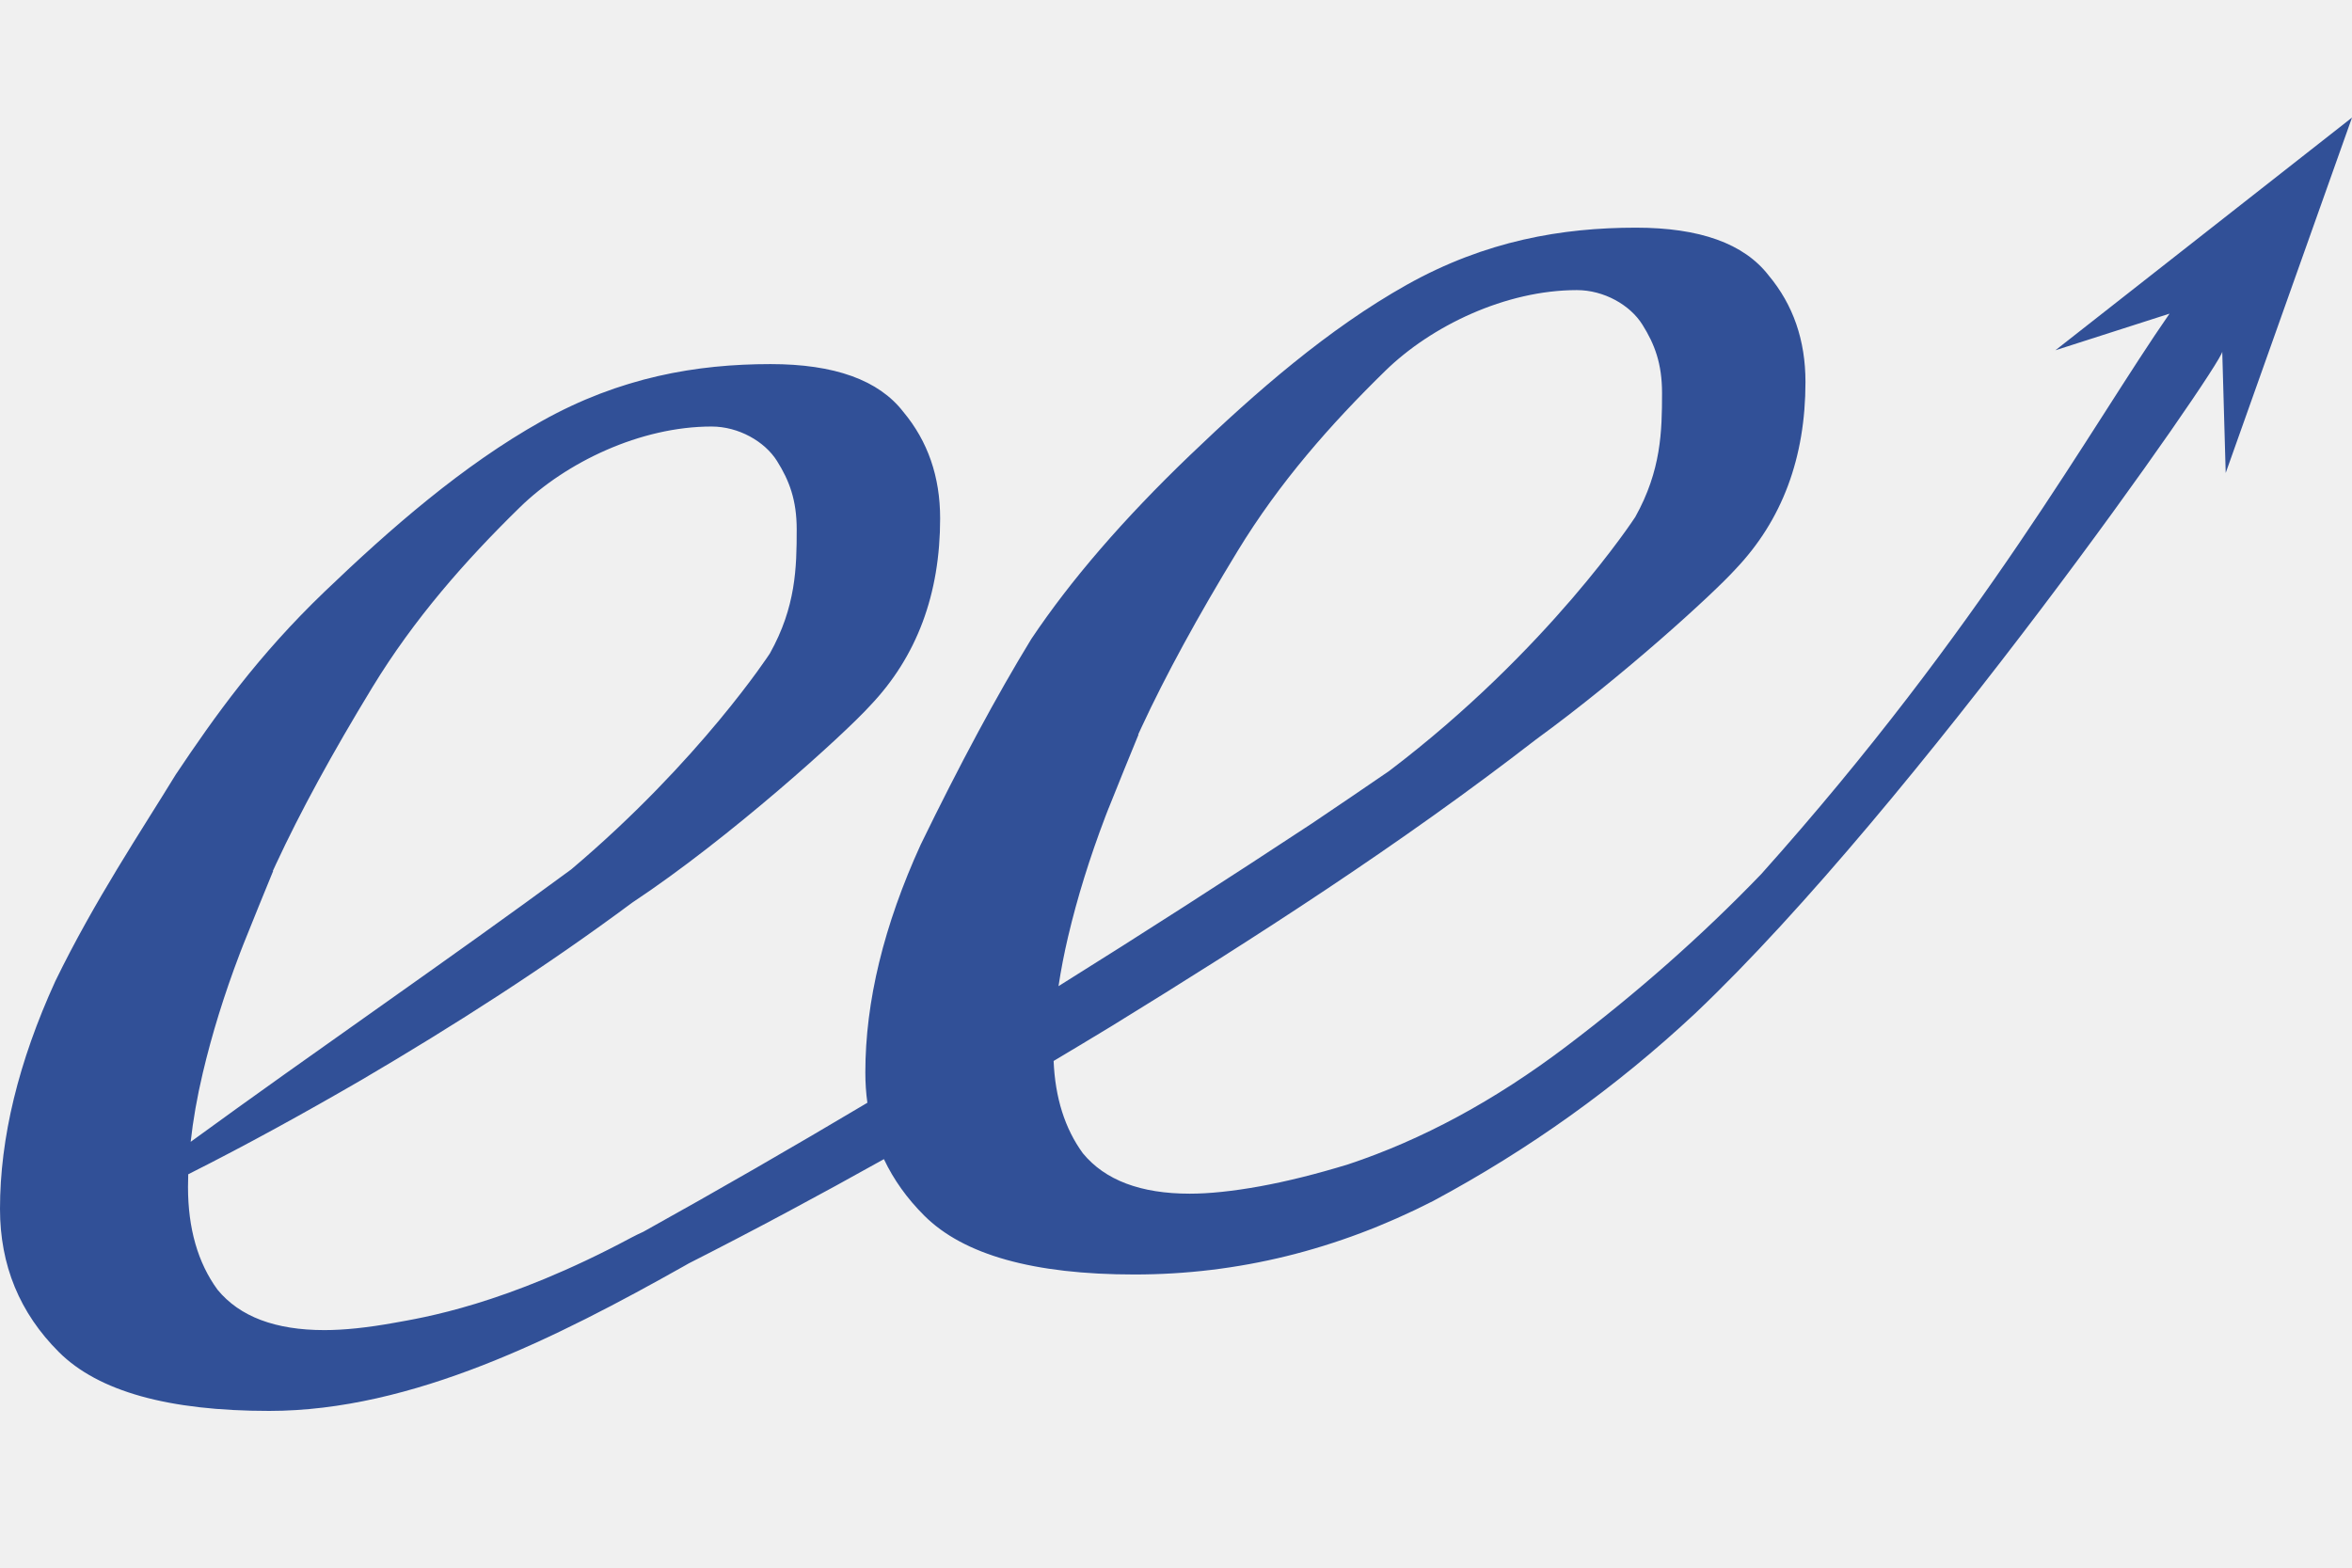
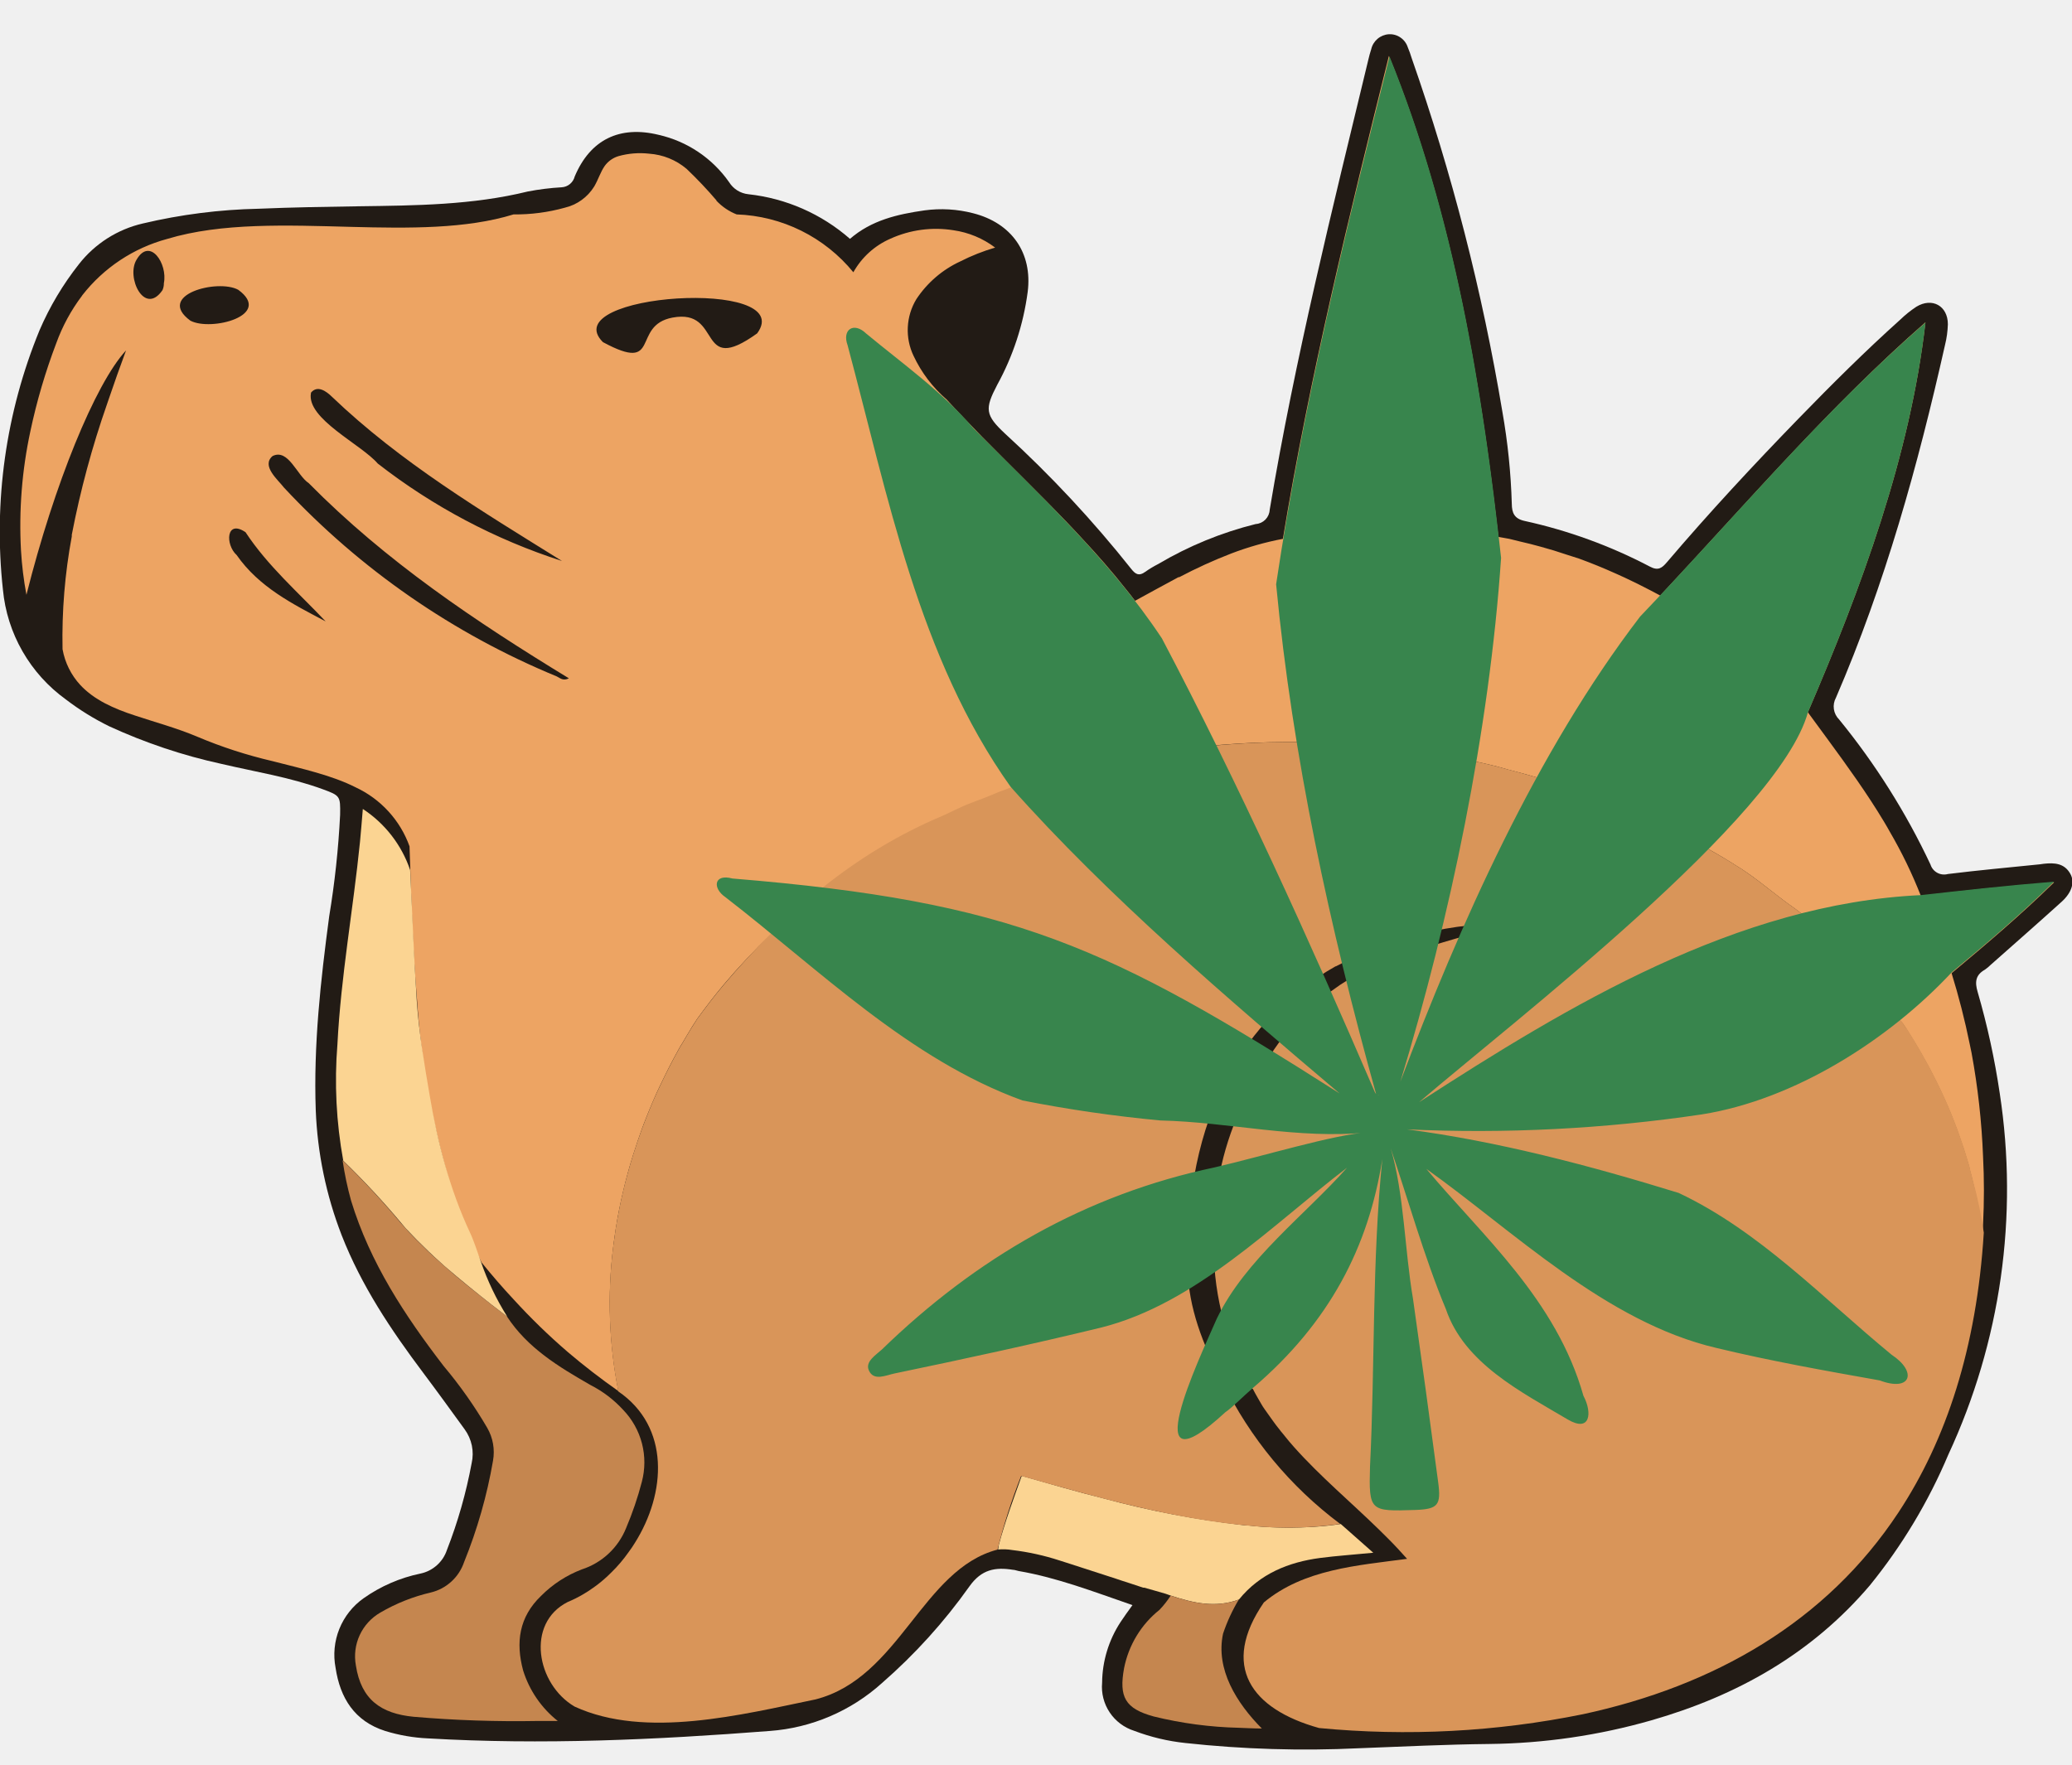
- <svg xmlns="http://www.w3.org/2000/svg" width="60" height="40" viewBox="0 0 60 40" fill="none">
-   <g clip-path="url(#clip0_2033_41)">
-     <path d="M52.434 8.937L55.345 8.003C53.352 10.869 50.575 15.994 44.929 22.303C43.425 23.865 41.764 25.333 39.945 26.708C38.127 28.083 36.277 29.082 34.396 29.707C33.581 29.957 32.828 30.144 32.138 30.27C31.449 30.394 30.853 30.457 30.352 30.457C29.098 30.457 28.189 30.113 27.624 29.426C27.166 28.798 26.917 28.012 26.878 27.071C27.367 26.779 27.856 26.486 28.343 26.19C32.055 23.907 35.734 21.538 39.183 18.868C41.403 17.253 43.706 15.15 44.271 14.525C45.462 13.275 46.058 11.681 46.058 9.745C46.058 8.682 45.745 7.777 45.118 7.027C44.49 6.214 43.362 5.809 41.732 5.809C39.851 5.809 37.897 6.141 35.89 7.265C33.884 8.39 32.045 9.995 30.352 11.619C28.659 13.244 27.311 14.806 26.308 16.305C25.43 17.742 24.489 19.491 23.486 21.553C22.546 23.615 22.075 25.552 22.075 27.364C22.075 27.629 22.092 27.887 22.127 28.137C20.237 29.262 18.332 30.361 16.411 31.429C16.308 31.475 16.205 31.525 16.102 31.58C12.876 33.307 10.753 33.625 10.063 33.751C9.374 33.876 8.778 33.938 8.276 33.938C7.023 33.938 6.113 33.594 5.549 32.907C5.047 32.22 4.796 31.345 4.796 30.283C4.796 30.178 4.798 30.071 4.802 29.962C6.301 29.208 7.771 28.396 9.223 27.554C11.591 26.163 13.918 24.674 16.131 23.029C18.606 21.391 21.547 18.724 22.196 18.006C23.387 16.756 23.983 15.163 23.983 13.226C23.983 12.164 23.67 11.258 23.043 10.508C22.415 9.696 21.287 9.29 19.657 9.29C17.776 9.29 15.822 9.622 13.815 10.747C11.809 11.871 9.97 13.476 8.276 15.1C6.584 16.725 5.487 18.263 4.484 19.762C3.606 21.199 2.414 22.973 1.411 25.035C0.47 27.096 0 29.034 0 30.845C0 32.282 0.501 33.501 1.505 34.501C2.508 35.5 4.295 36 6.866 36C10.524 36 14.215 34.124 17.463 32.297C17.5 32.277 17.535 32.256 17.57 32.236C19.249 31.384 20.907 30.494 22.549 29.576C22.796 30.099 23.139 30.58 23.58 31.019C24.583 32.019 26.37 32.519 28.941 32.519C31.574 32.519 34.114 31.894 36.559 30.644C39.004 29.332 41.23 27.739 43.237 25.864C48.843 20.552 56.682 9.295 56.69 8.972L56.69 8.972L56.778 12.068L60 3L52.434 8.937ZM6.117 24.333V24.332C6.12 24.325 6.123 24.317 6.126 24.308C6.138 24.277 6.15 24.246 6.162 24.215C6.169 24.197 6.177 24.176 6.186 24.154C6.193 24.135 6.201 24.116 6.208 24.097H6.208C6.404 23.601 6.803 22.627 6.968 22.224C6.966 22.224 6.963 22.223 6.96 22.223C6.986 22.167 7.012 22.11 7.038 22.054C7.041 22.046 7.043 22.041 7.043 22.041H7.044C7.661 20.712 8.48 19.21 9.499 17.537C10.565 15.788 11.867 14.308 13.261 12.945C14.435 11.797 16.334 10.883 18.152 10.883C18.842 10.883 19.509 11.263 19.822 11.763C20.136 12.262 20.324 12.76 20.324 13.509C20.324 14.486 20.302 15.487 19.64 16.672C19.64 16.672 17.873 19.393 14.572 22.183C11.376 24.536 8.081 26.789 4.864 29.134C4.925 28.58 5.027 27.995 5.173 27.378C5.406 26.39 5.72 25.374 6.117 24.332L6.117 24.333ZM27.248 23.897C27.481 22.908 27.796 21.893 28.192 20.851V20.851C28.195 20.844 28.198 20.835 28.201 20.827C28.213 20.796 28.225 20.765 28.237 20.734C28.244 20.716 28.253 20.695 28.261 20.672C28.268 20.654 28.276 20.635 28.283 20.616H28.284C28.48 20.12 28.878 19.145 29.044 18.742C29.041 18.742 29.038 18.742 29.035 18.742C29.061 18.686 29.087 18.629 29.113 18.573C29.116 18.565 29.119 18.56 29.119 18.56H29.119C29.736 17.23 30.555 15.728 31.574 14.056C32.641 12.306 33.943 10.827 35.337 9.464C36.51 8.316 38.409 7.402 40.227 7.402C40.917 7.402 41.584 7.781 41.897 8.282C42.211 8.781 42.399 9.278 42.399 10.028C42.399 11.005 42.377 12.006 41.716 13.191C41.716 13.191 39.513 16.582 35.433 19.675C34.779 20.125 34.122 20.569 33.465 21.012C31.329 22.419 29.175 23.805 27.003 25.162C27.064 24.756 27.145 24.334 27.248 23.896V23.897Z" fill="#315097" />
+ <svg xmlns="http://www.w3.org/2000/svg" width="54" height="46" viewBox="0 0 54 46" fill="none">
+   <g clip-path="url(#clip0_2274_2593)">
+     <path d="M51.727 25.278C51.781 25.241 51.832 25.199 51.879 25.152C52.495 24.606 53.112 24.065 53.728 23.508C54 23.262 54.08 22.99 53.952 22.77C53.798 22.501 53.541 22.485 53.262 22.516L53.163 22.53C52.364 22.612 51.562 22.684 50.765 22.783C50.672 22.808 50.573 22.797 50.489 22.751C50.404 22.705 50.341 22.628 50.312 22.536C49.676 21.183 48.876 19.913 47.931 18.755C47.857 18.682 47.809 18.587 47.794 18.485C47.779 18.382 47.798 18.278 47.848 18.187C49.127 15.224 49.986 12.131 50.691 8.99C50.735 8.815 50.759 8.635 50.765 8.454C50.765 7.971 50.354 7.745 49.943 7.996C49.792 8.096 49.651 8.209 49.521 8.335C48.605 9.157 47.731 10.028 46.872 10.912C45.694 12.125 44.542 13.364 43.446 14.652C43.315 14.807 43.216 14.885 43 14.77C41.968 14.228 40.867 13.827 39.728 13.578C39.469 13.52 39.402 13.372 39.4 13.134C39.377 12.329 39.295 11.528 39.155 10.735C38.631 7.598 37.84 4.512 36.789 1.51C36.759 1.415 36.728 1.32 36.689 1.232C36.656 1.129 36.589 1.039 36.499 0.978C36.41 0.916 36.302 0.886 36.193 0.893C36.086 0.9 35.983 0.942 35.901 1.012C35.819 1.082 35.761 1.176 35.737 1.281C35.706 1.374 35.682 1.468 35.659 1.565C34.72 5.458 33.752 9.34 33.09 13.292C33.085 13.387 33.045 13.477 32.978 13.545C32.911 13.613 32.822 13.654 32.726 13.66C31.833 13.882 30.978 14.233 30.186 14.702C30.068 14.762 29.954 14.831 29.845 14.907C29.687 15.024 29.592 14.971 29.483 14.831C28.482 13.57 27.383 12.391 26.195 11.305C25.673 10.818 25.661 10.659 25.989 10.032C26.401 9.282 26.67 8.462 26.783 7.613C26.914 6.586 26.359 5.811 25.36 5.558C24.947 5.451 24.516 5.426 24.093 5.484C23.39 5.585 22.713 5.739 22.152 6.226C21.41 5.576 20.486 5.17 19.505 5.063C19.403 5.053 19.304 5.019 19.217 4.965C19.13 4.91 19.056 4.836 19.002 4.749C18.565 4.124 17.91 3.684 17.166 3.515C16.151 3.267 15.383 3.637 14.978 4.601C14.959 4.677 14.915 4.746 14.854 4.797C14.793 4.848 14.718 4.877 14.639 4.882C14.343 4.899 14.05 4.935 13.759 4.991C12.31 5.347 10.832 5.357 9.355 5.377C8.483 5.39 7.612 5.404 6.743 5.441C5.726 5.462 4.713 5.591 3.724 5.825C3.063 5.977 2.474 6.352 2.057 6.886C1.64 7.414 1.294 7.994 1.029 8.612C0.152 10.749 -0.175 13.072 0.076 15.368C0.129 15.935 0.303 16.485 0.587 16.979C0.871 17.474 1.257 17.902 1.72 18.235C2.072 18.504 2.45 18.738 2.848 18.933C3.787 19.365 4.769 19.694 5.779 19.914C6.654 20.119 7.55 20.259 8.401 20.569C8.868 20.74 8.872 20.75 8.864 21.239C8.82 22.125 8.725 23.007 8.58 23.882C8.356 25.561 8.169 27.241 8.229 28.938C8.272 30.055 8.5 31.157 8.905 32.2C9.418 33.513 10.189 34.666 11.032 35.788C11.396 36.273 11.751 36.764 12.109 37.257C12.201 37.383 12.265 37.527 12.297 37.679C12.328 37.832 12.327 37.989 12.292 38.141C12.149 38.913 11.934 39.67 11.648 40.402C11.597 40.556 11.507 40.694 11.385 40.802C11.264 40.91 11.117 40.985 10.958 41.018C10.426 41.128 9.922 41.347 9.478 41.66C9.194 41.86 8.974 42.138 8.844 42.46C8.714 42.782 8.68 43.135 8.746 43.476C8.864 44.261 9.238 44.866 10.039 45.121C10.4 45.232 10.774 45.297 11.151 45.314C14.127 45.488 17.095 45.351 20.06 45.121C21.149 45.042 22.18 44.601 22.989 43.869C23.844 43.123 24.608 42.279 25.264 41.353C25.58 40.907 25.938 40.846 26.401 40.92C26.448 40.92 26.495 40.942 26.544 40.951C27.551 41.123 28.501 41.491 29.514 41.84C29.387 42.017 29.29 42.149 29.202 42.284C28.895 42.754 28.728 43.302 28.723 43.863C28.698 44.136 28.768 44.409 28.92 44.637C29.072 44.865 29.298 45.034 29.559 45.117C29.989 45.28 30.438 45.387 30.895 45.435C32.396 45.598 33.908 45.644 35.417 45.571C36.551 45.528 37.677 45.472 38.816 45.46C40.245 45.444 41.665 45.237 43.039 44.843C45.265 44.204 47.215 43.111 48.732 41.325C49.571 40.291 50.259 39.144 50.777 37.917C52.142 34.979 52.608 31.703 52.117 28.5C51.985 27.607 51.793 26.724 51.541 25.857C51.465 25.6 51.484 25.416 51.727 25.278Z" fill="#221B15" />
+     <path d="M51.382 27.444C51.368 27.368 51.352 27.292 51.335 27.218C51.208 26.593 51.05 25.976 50.862 25.368C51.744 24.63 52.624 23.888 53.534 23C52.266 23.101 51.273 23.206 50.061 23.352C49.835 22.776 49.565 22.218 49.253 21.683C49.204 21.593 49.151 21.504 49.099 21.416C48.653 20.674 48.15 19.977 47.632 19.27L47.116 18.567C48.507 15.335 49.788 11.861 50.18 8.402C47.683 10.589 45.523 13.115 43.269 15.524L43.02 15.392C42.798 15.275 42.572 15.164 42.344 15.057L42.103 14.948C41.791 14.808 41.472 14.677 41.15 14.56L40.827 14.457C40.605 14.381 40.383 14.313 40.157 14.252L39.886 14.18L39.61 14.114L39.335 14.046L39.051 13.995C38.568 9.763 37.818 5.445 36.197 1.458C35.159 5.62 34.131 9.825 33.434 14.046C32.975 14.133 32.525 14.261 32.088 14.428C31.625 14.607 31.173 14.813 30.734 15.045C30.727 15.046 30.72 15.046 30.713 15.045C30.331 15.25 29.955 15.456 29.581 15.661C29.505 15.559 29.425 15.456 29.345 15.359C28.989 14.907 28.609 14.473 28.214 14.05C28.085 13.908 27.951 13.767 27.818 13.627C27.092 12.87 26.334 12.139 25.6 11.391L25.522 11.31C25.234 11.015 24.949 10.719 24.673 10.415C24.308 10.1 24.013 9.711 23.808 9.274C23.697 9.041 23.646 8.784 23.659 8.527C23.672 8.269 23.748 8.019 23.882 7.798C24.165 7.37 24.561 7.029 25.027 6.814C25.318 6.666 25.622 6.546 25.935 6.454C25.618 6.214 25.244 6.058 24.85 6.002C24.292 5.912 23.72 5.989 23.206 6.222C22.797 6.4 22.457 6.708 22.24 7.097C21.87 6.644 21.407 6.275 20.882 6.014C20.358 5.754 19.783 5.609 19.198 5.589C18.999 5.51 18.82 5.389 18.672 5.233V5.223C18.427 4.936 18.167 4.662 17.893 4.401C17.619 4.169 17.277 4.031 16.919 4.006C16.651 3.976 16.379 3.997 16.119 4.07C15.975 4.113 15.848 4.203 15.76 4.325C15.649 4.483 15.595 4.676 15.485 4.863C15.313 5.141 15.038 5.339 14.72 5.414C14.285 5.535 13.835 5.594 13.384 5.589C12.151 5.969 10.659 5.953 9.155 5.914C7.475 5.87 5.772 5.801 4.358 6.228C3.481 6.464 2.705 6.979 2.146 7.695C2.141 7.701 2.137 7.707 2.134 7.714C1.851 8.089 1.626 8.505 1.466 8.947C1.183 9.692 0.957 10.459 0.792 11.239C0.572 12.26 0.49 13.305 0.547 14.348C0.57 14.736 0.617 15.123 0.689 15.505C1.411 12.628 2.483 9.999 3.285 9.134C3.129 9.559 2.975 9.985 2.831 10.412C2.816 10.454 2.802 10.493 2.79 10.532C2.401 11.643 2.094 12.782 1.871 13.939C1.872 13.954 1.872 13.968 1.871 13.982C1.69 14.952 1.61 15.937 1.63 16.923C1.692 17.272 1.853 17.596 2.093 17.856C2.45 18.241 2.964 18.473 3.532 18.656C4.049 18.828 4.613 18.98 5.143 19.204C5.776 19.472 6.432 19.684 7.101 19.84C7.899 20.045 8.647 20.209 9.27 20.524C9.594 20.675 9.884 20.888 10.125 21.152C10.366 21.416 10.553 21.725 10.673 22.061C10.716 23.381 10.755 24.716 10.867 26.042C10.974 27.673 11.263 29.287 11.728 30.853C11.947 31.559 12.222 32.246 12.55 32.908C12.825 33.248 13.102 33.568 13.388 33.874C13.831 34.359 14.302 34.817 14.8 35.245C15.211 35.595 15.647 35.932 16.115 36.261C15.872 35.027 15.826 33.762 15.98 32.514C16 32.352 16.023 32.187 16.048 32.025C16.072 31.862 16.103 31.702 16.134 31.54C16.165 31.377 16.202 31.217 16.239 31.057C16.276 30.896 16.317 30.738 16.36 30.58C16.403 30.422 16.45 30.261 16.5 30.105C16.574 29.869 16.654 29.635 16.738 29.402C16.767 29.326 16.796 29.248 16.826 29.172C16.886 29.018 16.95 28.866 17.014 28.714C17.077 28.562 17.147 28.412 17.219 28.264C17.291 28.116 17.361 27.966 17.437 27.82C17.513 27.674 17.589 27.528 17.669 27.384C17.708 27.312 17.749 27.24 17.79 27.179C17.873 27.035 17.957 26.895 18.043 26.755L18.175 26.55C18.286 26.398 18.399 26.248 18.512 26.1C18.625 25.952 18.744 25.808 18.863 25.664C20.419 23.819 22.358 22.336 24.546 21.317C24.69 21.247 24.836 21.182 24.982 21.112C25.127 21.042 25.319 20.966 25.487 20.906C25.656 20.847 25.826 20.77 25.997 20.701C26.167 20.635 26.34 20.573 26.513 20.514C26.924 20.377 27.335 20.248 27.746 20.129C28.038 20.047 28.334 19.973 28.631 19.905C30.754 19.421 32.935 19.247 35.107 19.39C35.348 19.404 35.588 19.422 35.829 19.447C36.227 19.487 36.623 19.535 37.017 19.591C37.189 19.616 37.36 19.644 37.532 19.673C37.855 19.729 38.174 19.79 38.492 19.858C38.77 19.918 39.047 19.983 39.314 20.064L39.674 20.158L40.011 20.253C41.672 20.721 43.267 21.398 44.759 22.267C44.892 22.343 45.026 22.425 45.157 22.507L45.244 22.563C45.334 22.616 45.422 22.672 45.507 22.733C45.942 23.029 46.341 23.383 46.775 23.681C47.019 23.866 47.258 24.061 47.486 24.266L47.523 24.299C47.728 24.494 47.934 24.696 48.139 24.904C48.187 24.953 48.234 25.002 48.279 25.053C48.37 25.148 48.456 25.245 48.542 25.341C48.867 25.704 49.17 26.085 49.453 26.482C49.479 26.517 49.504 26.554 49.529 26.591L49.498 26.568L49.529 26.611C49.584 26.681 49.629 26.761 49.681 26.835C49.638 26.753 49.578 26.673 49.535 26.595C49.765 26.938 49.981 27.292 50.178 27.653C50.225 27.736 50.271 27.818 50.314 27.904C50.357 27.99 50.421 28.11 50.472 28.212C50.523 28.315 50.554 28.381 50.593 28.465C50.712 28.718 50.823 28.975 50.924 29.238C50.969 29.353 51.013 29.47 51.054 29.587C51.095 29.704 51.136 29.822 51.175 29.941C51.201 30.02 51.225 30.1 51.249 30.181C51.28 30.276 51.308 30.372 51.333 30.467V30.488C51.362 30.592 51.391 30.693 51.415 30.804C51.526 31.239 51.611 31.68 51.67 32.125L51.682 31.91C51.712 31.323 51.712 30.735 51.682 30.148C51.647 29.241 51.547 28.337 51.382 27.444ZM4.234 7.564C3.766 8.246 3.275 7.221 3.562 6.764C3.908 6.175 4.374 6.875 4.271 7.381C4.272 7.444 4.26 7.506 4.234 7.564ZM8.104 10.236C8.273 10.03 8.505 10.199 8.651 10.342C10.447 12.061 12.556 13.322 14.646 14.623C12.909 14.064 11.284 13.204 9.845 12.083C9.413 11.58 7.981 10.916 8.104 10.246V10.236ZM4.962 8.359C4.047 7.689 5.673 7.26 6.209 7.554C7.124 8.222 5.502 8.645 4.962 8.359ZM6.168 14.469C5.866 14.196 5.891 13.528 6.399 13.873C6.978 14.753 7.775 15.444 8.487 16.198C7.625 15.744 6.75 15.304 6.168 14.469ZM14.51 17.632C11.815 16.521 9.39 14.843 7.401 12.71C7.245 12.505 6.803 12.145 7.103 11.888C7.514 11.682 7.743 12.398 8.045 12.593C10.055 14.63 12.387 16.194 14.827 17.682C14.669 17.76 14.595 17.671 14.51 17.632ZM19.733 8.69C18.138 9.835 18.853 8.028 17.525 8.279C16.44 8.485 17.254 9.749 15.713 8.918C14.445 7.648 20.803 7.231 19.733 8.69Z" fill="#EDA463" />
+     <path d="M16.727 38.629C16.62 39.04 16.482 39.443 16.316 39.835C16.214 40.087 16.059 40.313 15.861 40.498C15.662 40.684 15.425 40.824 15.167 40.908C14.767 41.06 14.405 41.295 14.103 41.598C13.525 42.151 13.437 42.815 13.634 43.545C13.796 44.064 14.11 44.522 14.536 44.86C14.306 44.86 14.166 44.86 14.027 44.86C12.944 44.88 11.861 44.844 10.781 44.751C9.931 44.669 9.411 44.303 9.275 43.413C9.226 43.146 9.26 42.87 9.374 42.624C9.488 42.377 9.675 42.172 9.91 42.036C10.322 41.795 10.767 41.618 11.232 41.51C11.431 41.462 11.614 41.364 11.765 41.225C11.916 41.087 12.029 40.913 12.095 40.719C12.44 39.867 12.693 38.981 12.849 38.076C12.901 37.782 12.848 37.479 12.699 37.221C12.368 36.654 11.989 36.116 11.567 35.614C10.551 34.294 9.643 32.913 9.15 31.298C9.054 30.952 8.98 30.6 8.928 30.245C9.465 30.766 9.975 31.315 10.455 31.89C10.525 31.968 10.595 32.044 10.66 32.118C10.777 32.245 10.899 32.366 11.022 32.483C11.108 32.572 11.197 32.656 11.287 32.738L11.575 32.997C11.963 33.339 12.366 33.661 12.796 33.998L12.981 34.14L13.211 34.315C13.747 35.137 14.557 35.626 15.385 36.101C15.707 36.265 15.998 36.485 16.242 36.752C16.477 36.997 16.646 37.298 16.731 37.627C16.816 37.956 16.814 38.3 16.727 38.629Z" fill="#C5864F" />
+     <path d="M13.221 34.321L12.991 34.146L12.806 34.004C12.376 33.667 11.983 33.345 11.585 33.003L11.305 32.749C11.215 32.666 11.127 32.582 11.04 32.494C10.917 32.377 10.796 32.255 10.678 32.128C10.604 32.054 10.535 31.978 10.473 31.9C9.993 31.325 9.483 30.777 8.946 30.256C8.763 29.255 8.712 28.234 8.794 27.22C8.884 25.451 9.205 23.704 9.382 21.945C9.408 21.686 9.427 21.424 9.456 21.087C10.033 21.465 10.467 22.025 10.689 22.678C10.748 23.821 10.787 24.964 10.863 26.104C10.921 26.939 11.059 27.732 11.198 28.552C11.405 29.779 11.722 31.007 12.251 32.134C12.366 32.381 12.444 32.646 12.538 32.903C12.709 33.394 12.934 33.864 13.21 34.304L13.221 34.321Z" fill="#FBD492" />
+     <path d="M35.79 40.475C35.264 40.527 34.833 40.555 34.405 40.611C33.583 40.72 32.833 41.022 32.29 41.694C31.674 41.922 31.096 41.784 30.515 41.593L30.377 41.544C30.196 41.489 29.941 41.421 29.824 41.386H29.795L29.471 41.279L29.212 41.195L29.082 41.151L28.829 41.069C28.529 40.971 28.239 40.876 27.884 40.763L27.615 40.677C27.213 40.546 26.8 40.455 26.382 40.405C26.259 40.384 26.135 40.38 26.012 40.391L26.03 40.272C26.191 39.674 26.406 39.088 26.628 38.471C27.352 38.677 28.055 38.883 28.764 39.059C29.96 39.383 31.18 39.616 32.412 39.756C32.512 39.756 32.617 39.776 32.71 39.783C33.23 39.828 33.753 39.832 34.274 39.797C34.493 39.783 34.711 39.76 34.931 39.727H34.944L35.79 40.475Z" fill="#FBD492" />
+     <path d="M32.886 45.057C32.705 45.057 32.389 45.042 32.292 45.038C31.541 45.021 30.794 44.922 30.064 44.742C29.322 44.537 29.158 44.237 29.296 43.481C29.415 42.882 29.741 42.344 30.218 41.964C30.327 41.85 30.424 41.726 30.51 41.594C31.092 41.785 31.678 41.923 32.286 41.695C32.117 41.975 31.979 42.274 31.875 42.584C31.676 43.511 32.226 44.391 32.886 45.057Z" fill="#C5864F" />
+     <path d="M51.701 32.131C51.516 35.132 50.722 37.539 49.477 39.425C47.594 42.28 44.678 43.947 41.256 44.684C38.994 45.144 36.676 45.265 34.377 45.044C32.598 44.549 31.802 43.423 32.939 41.77C33.981 40.903 35.372 40.808 36.671 40.634C36.589 40.541 36.507 40.451 36.422 40.36C36.422 40.36 36.422 40.36 36.412 40.35C36.33 40.262 36.244 40.173 36.157 40.087L35.935 39.867C35.202 39.152 34.408 38.486 33.73 37.726L33.594 37.569C33.531 37.495 33.469 37.419 33.41 37.343C33.39 37.321 33.371 37.298 33.354 37.273C33.288 37.193 33.227 37.111 33.167 37.027C33.107 36.943 33.033 36.838 32.962 36.739C32.89 36.641 32.838 36.534 32.781 36.441C32.735 36.363 32.692 36.283 32.651 36.203H32.639C31.986 35.093 31.639 33.83 31.632 32.542C31.625 32.102 31.644 31.661 31.689 31.223C31.819 30.073 32.208 28.968 32.826 27.99C33.29 27.096 33.968 26.331 34.799 25.762C36.059 24.819 39.483 24.069 39.483 24.069C37.858 24.039 36.252 24.424 34.817 25.189C34.816 25.188 34.814 25.188 34.812 25.188C34.81 25.188 34.809 25.188 34.807 25.189C32.454 26.515 30.851 29.063 30.956 33.12C30.978 34.051 31.332 35.054 31.866 36.012V36.026C32.578 37.486 33.629 38.754 34.93 39.725C34.19 39.83 33.439 39.849 32.694 39.783C30.606 39.61 28.625 39.039 26.613 38.472C26.366 39.098 26.16 39.74 25.997 40.393C24.03 40.909 23.448 43.737 21.255 44.298C19.336 44.693 16.822 45.336 14.975 44.485C13.984 43.904 13.696 42.317 14.794 41.76C14.935 41.701 15.073 41.633 15.205 41.554C15.291 41.503 15.375 41.45 15.457 41.39L15.552 41.322C15.684 41.222 15.809 41.112 15.926 40.995C16.095 40.831 16.249 40.65 16.384 40.457C16.442 40.381 16.493 40.303 16.543 40.223C17.365 38.92 17.467 37.195 16.113 36.269C15.87 35.035 15.824 33.77 15.977 32.522C15.998 32.36 16.021 32.195 16.045 32.033C16.07 31.87 16.101 31.71 16.132 31.548C16.162 31.385 16.199 31.225 16.236 31.065C16.273 30.904 16.314 30.746 16.358 30.588C16.401 30.43 16.448 30.269 16.497 30.113C16.571 29.877 16.651 29.643 16.736 29.41C16.765 29.334 16.793 29.256 16.824 29.18C16.884 29.026 16.948 28.874 17.011 28.722C17.075 28.57 17.145 28.42 17.217 28.272C17.289 28.124 17.358 27.974 17.435 27.828C17.511 27.682 17.587 27.536 17.667 27.392C17.706 27.32 17.747 27.248 17.788 27.187C17.87 27.043 17.954 26.903 18.041 26.763L18.172 26.558C18.283 26.406 18.396 26.256 18.509 26.108C18.622 25.96 18.742 25.816 18.861 25.672C20.422 23.833 22.253 22.235 24.566 21.265C24.71 21.196 24.856 21.13 25.002 21.06C25.148 20.99 25.339 20.914 25.507 20.854C25.676 20.795 25.846 20.719 26.017 20.649C26.188 20.583 26.36 20.521 26.533 20.462C26.944 20.325 27.332 20.257 27.743 20.137C28.035 20.055 28.331 19.981 28.629 19.913C30.752 19.425 32.935 19.249 35.109 19.389C35.35 19.406 35.59 19.424 35.831 19.447C36.229 19.487 36.625 19.535 37.018 19.591C37.191 19.615 37.362 19.644 37.534 19.673C37.857 19.728 38.175 19.79 38.494 19.858C38.772 19.918 39.049 19.983 39.316 20.063L39.676 20.158L40.013 20.253C41.672 20.725 43.267 21.401 44.76 22.267C44.894 22.343 45.028 22.425 45.159 22.507L45.245 22.562C45.336 22.616 45.424 22.671 45.508 22.733C45.944 23.029 46.343 23.383 46.776 23.68C47.021 23.866 47.259 24.061 47.487 24.266L47.525 24.299C47.73 24.494 47.936 24.696 48.141 24.903C48.188 24.953 48.236 25.002 48.281 25.053C48.371 25.148 48.458 25.244 48.544 25.341C48.864 25.709 49.16 26.091 49.454 26.482L49.43 26.502C49.471 26.53 49.507 26.564 49.539 26.603C49.594 26.673 49.639 26.753 49.691 26.827C49.648 26.745 49.588 26.665 49.545 26.587C49.775 26.93 49.991 27.283 50.188 27.645C50.235 27.727 50.281 27.809 50.324 27.896C50.367 27.982 50.431 28.101 50.482 28.204C50.533 28.307 50.564 28.372 50.603 28.457C50.722 28.71 50.833 28.966 50.934 29.23C50.979 29.345 51.023 29.462 51.064 29.579C51.105 29.696 51.146 29.813 51.185 29.932C51.211 30.012 51.236 30.092 51.259 30.173C51.29 30.267 51.316 30.364 51.343 30.459V30.479C51.372 30.584 51.399 30.685 51.425 30.796C51.546 31.241 51.638 31.686 51.701 32.131Z" fill="#D99559" />
+     <path d="M25.374 11.169C27.096 12.899 28.94 14.615 30.282 16.642C32.294 20.462 34.131 24.523 35.831 28.469C35.911 28.617 35.958 28.5 35.913 28.547C35.868 28.595 35.878 28.562 35.868 28.533C34.657 24.188 33.685 19.727 33.258 15.23C33.948 10.622 35.07 6.014 36.213 1.472C37.896 5.62 38.64 10.141 39.121 14.543C38.813 19.065 37.794 23.933 36.495 28.198C38.036 24.122 40.032 19.613 42.744 16.072C45.192 13.509 47.477 10.758 50.182 8.409C49.785 11.87 48.505 15.343 47.118 18.567C46.359 21.317 39.429 26.634 36.984 28.73C40.87 26.213 45.276 23.555 50.061 23.333C51.276 23.198 52.266 23.085 53.534 22.982C52.63 23.87 51.752 24.612 50.862 25.349C49.228 27.098 46.779 28.665 44.352 29.049C41.81 29.427 39.238 29.558 36.671 29.439C39.037 29.75 41.441 30.383 43.749 31.096C45.854 32.088 47.514 33.846 49.298 35.313C49.977 35.761 49.804 36.291 48.988 35.983C47.566 35.73 46.144 35.477 44.738 35.138C41.85 34.466 39.423 32.07 37.173 30.469C38.634 32.218 40.558 33.874 41.267 36.384C41.503 36.826 41.45 37.352 40.856 37C39.643 36.281 38.161 35.539 37.682 34.123C37.13 32.806 36.655 31.133 36.244 29.933C36.595 31.125 36.606 32.575 36.825 33.854C37.052 35.447 37.27 37.041 37.481 38.634C37.561 39.232 37.481 39.339 36.885 39.36C35.703 39.399 35.672 39.397 35.705 38.227C35.837 35.556 35.755 32.869 36.026 30.212C35.666 32.51 34.647 34.474 32.662 36.172C32.442 36.359 32.101 36.702 31.934 36.813C29.558 39.002 31.233 35.461 31.712 34.372C32.456 32.828 34.022 31.663 35.107 30.438C33.188 31.901 31.17 33.985 28.695 34.606C26.907 35.04 25.111 35.428 23.313 35.802C23.084 35.849 22.772 36.008 22.645 35.724C22.54 35.494 22.823 35.325 22.984 35.177C25.434 32.8 28.28 31.141 31.655 30.43C32.867 30.152 34.797 29.563 35.652 29.517C33.843 29.706 32.047 29.248 30.241 29.207C29.034 29.094 27.835 28.92 26.646 28.685C23.693 27.614 21.358 25.28 18.904 23.385C18.565 23.154 18.6 22.768 19.089 22.9C26.404 23.502 28.87 24.655 34.914 28.504C32.051 26.079 28.87 23.366 26.338 20.509C23.939 17.137 23.142 12.926 22.09 9C21.94 8.589 22.252 8.384 22.571 8.692C23.532 9.488 24.564 10.217 25.374 11.169Z" fill="#38854D" />
  </g>
  <defs>
-     <clipPath id="clip0_2033_41">
-       <rect width="60" height="40" fill="white" />
+     <clipPath id="clip0_2274_2593">
+       <rect width="54" height="44.717" fill="white" transform="translate(0 0.892822)" />
    </clipPath>
  </defs>
</svg>
